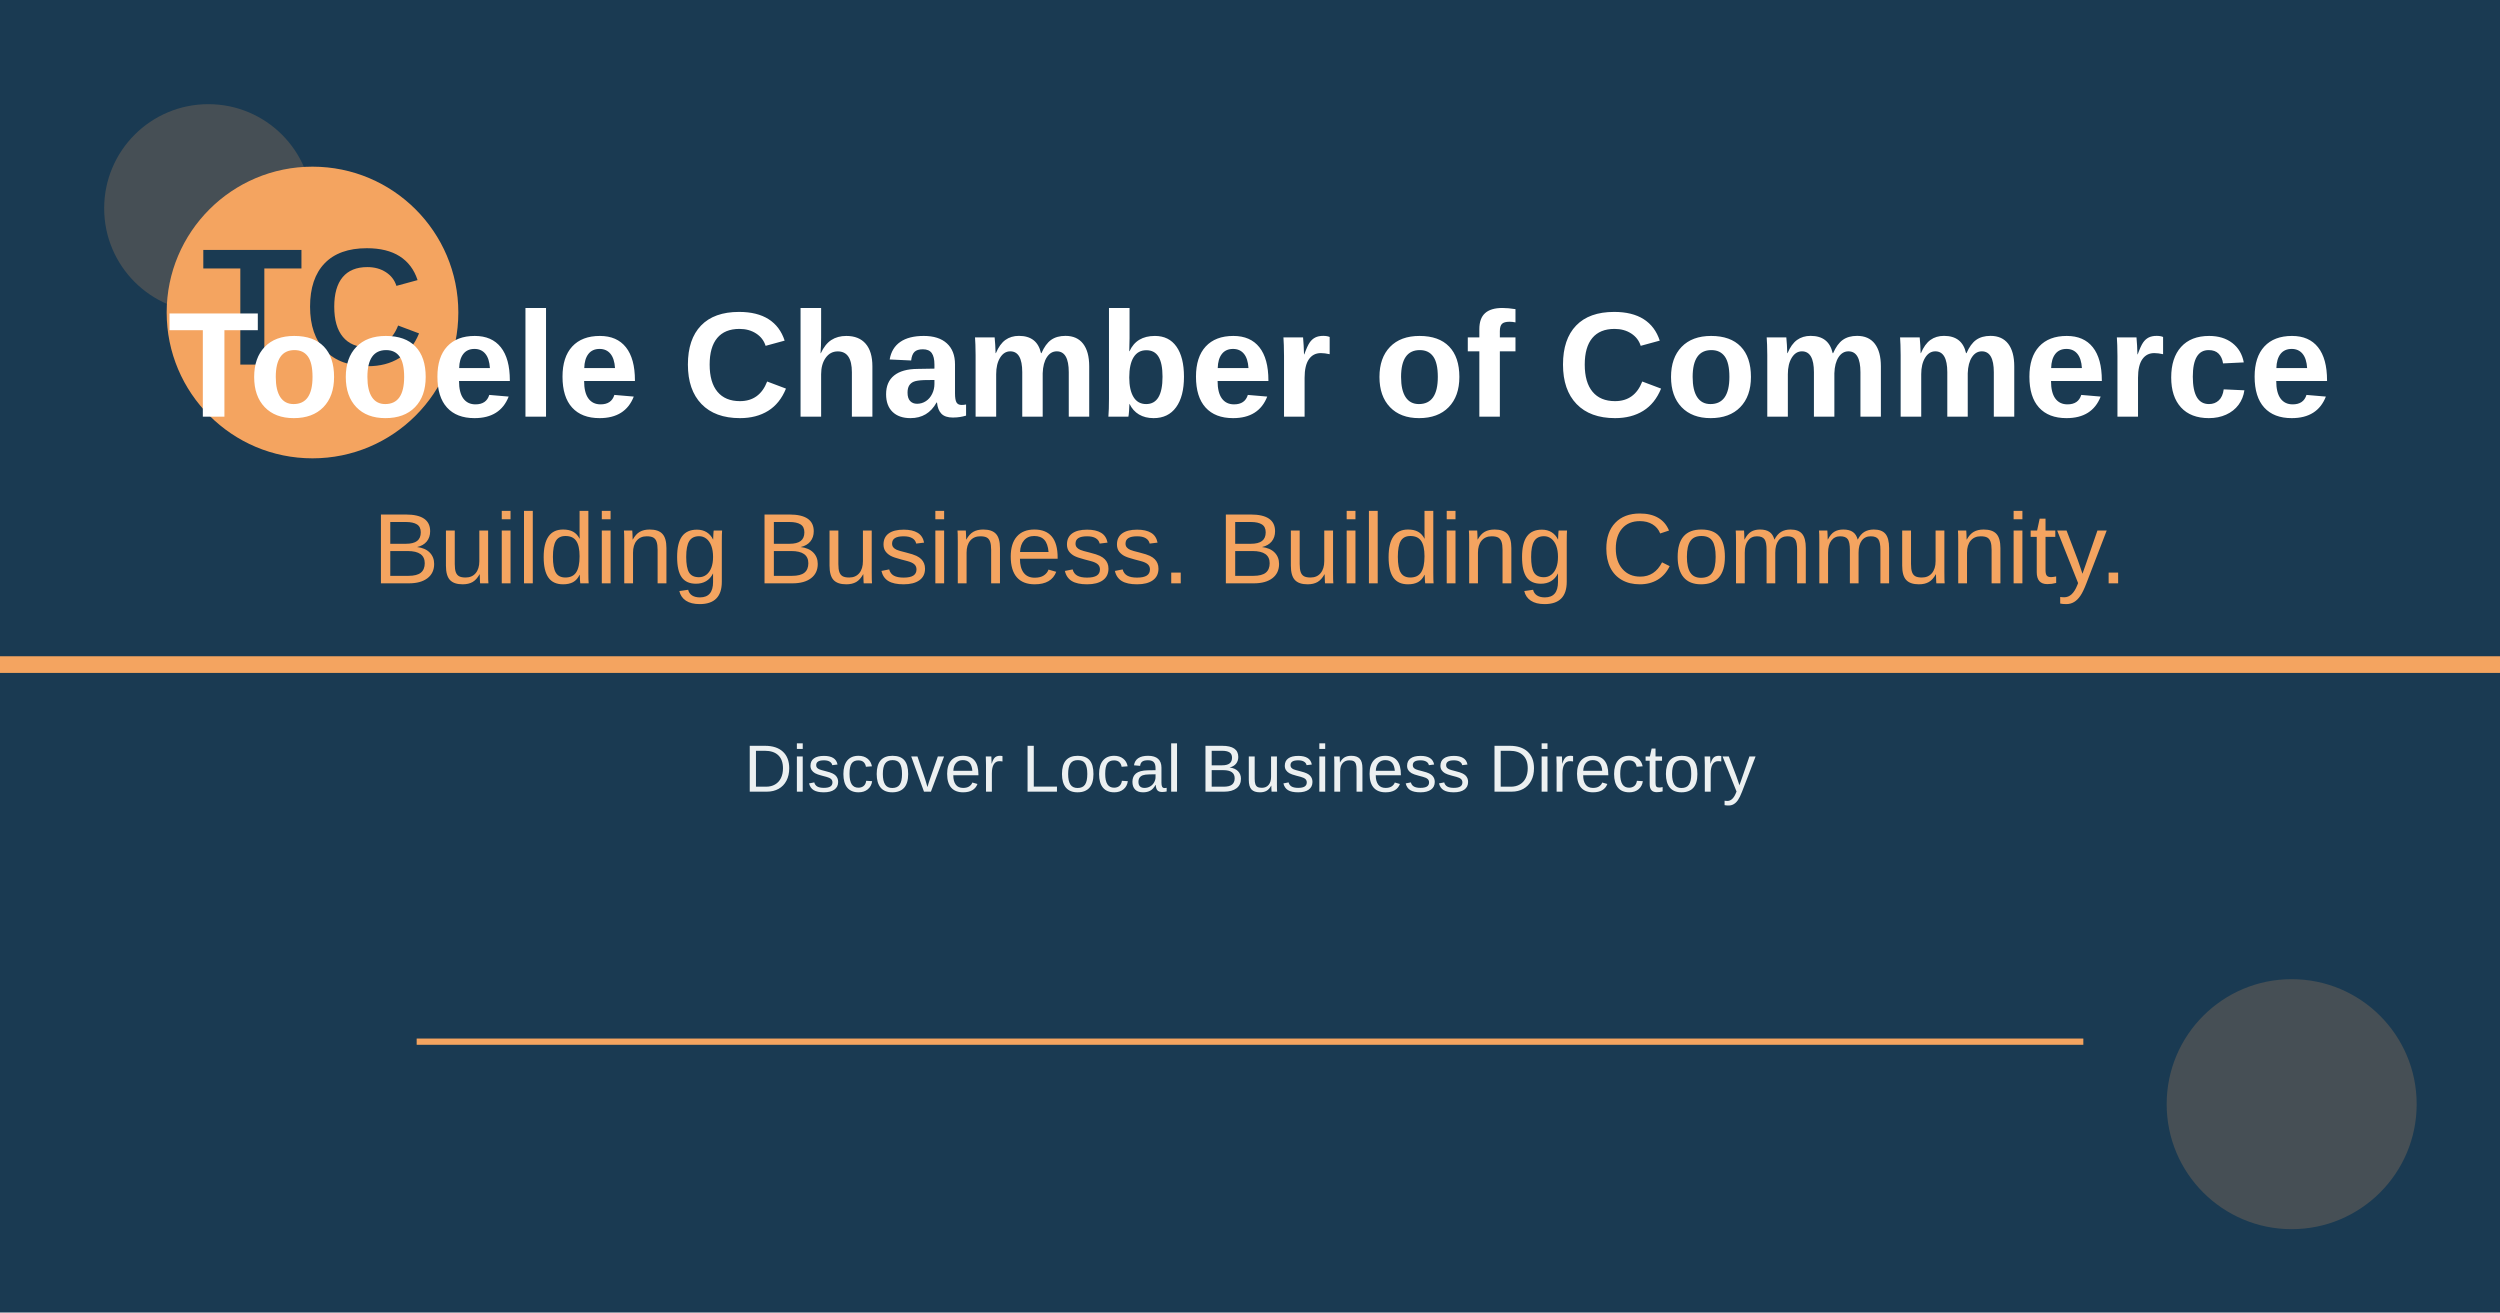
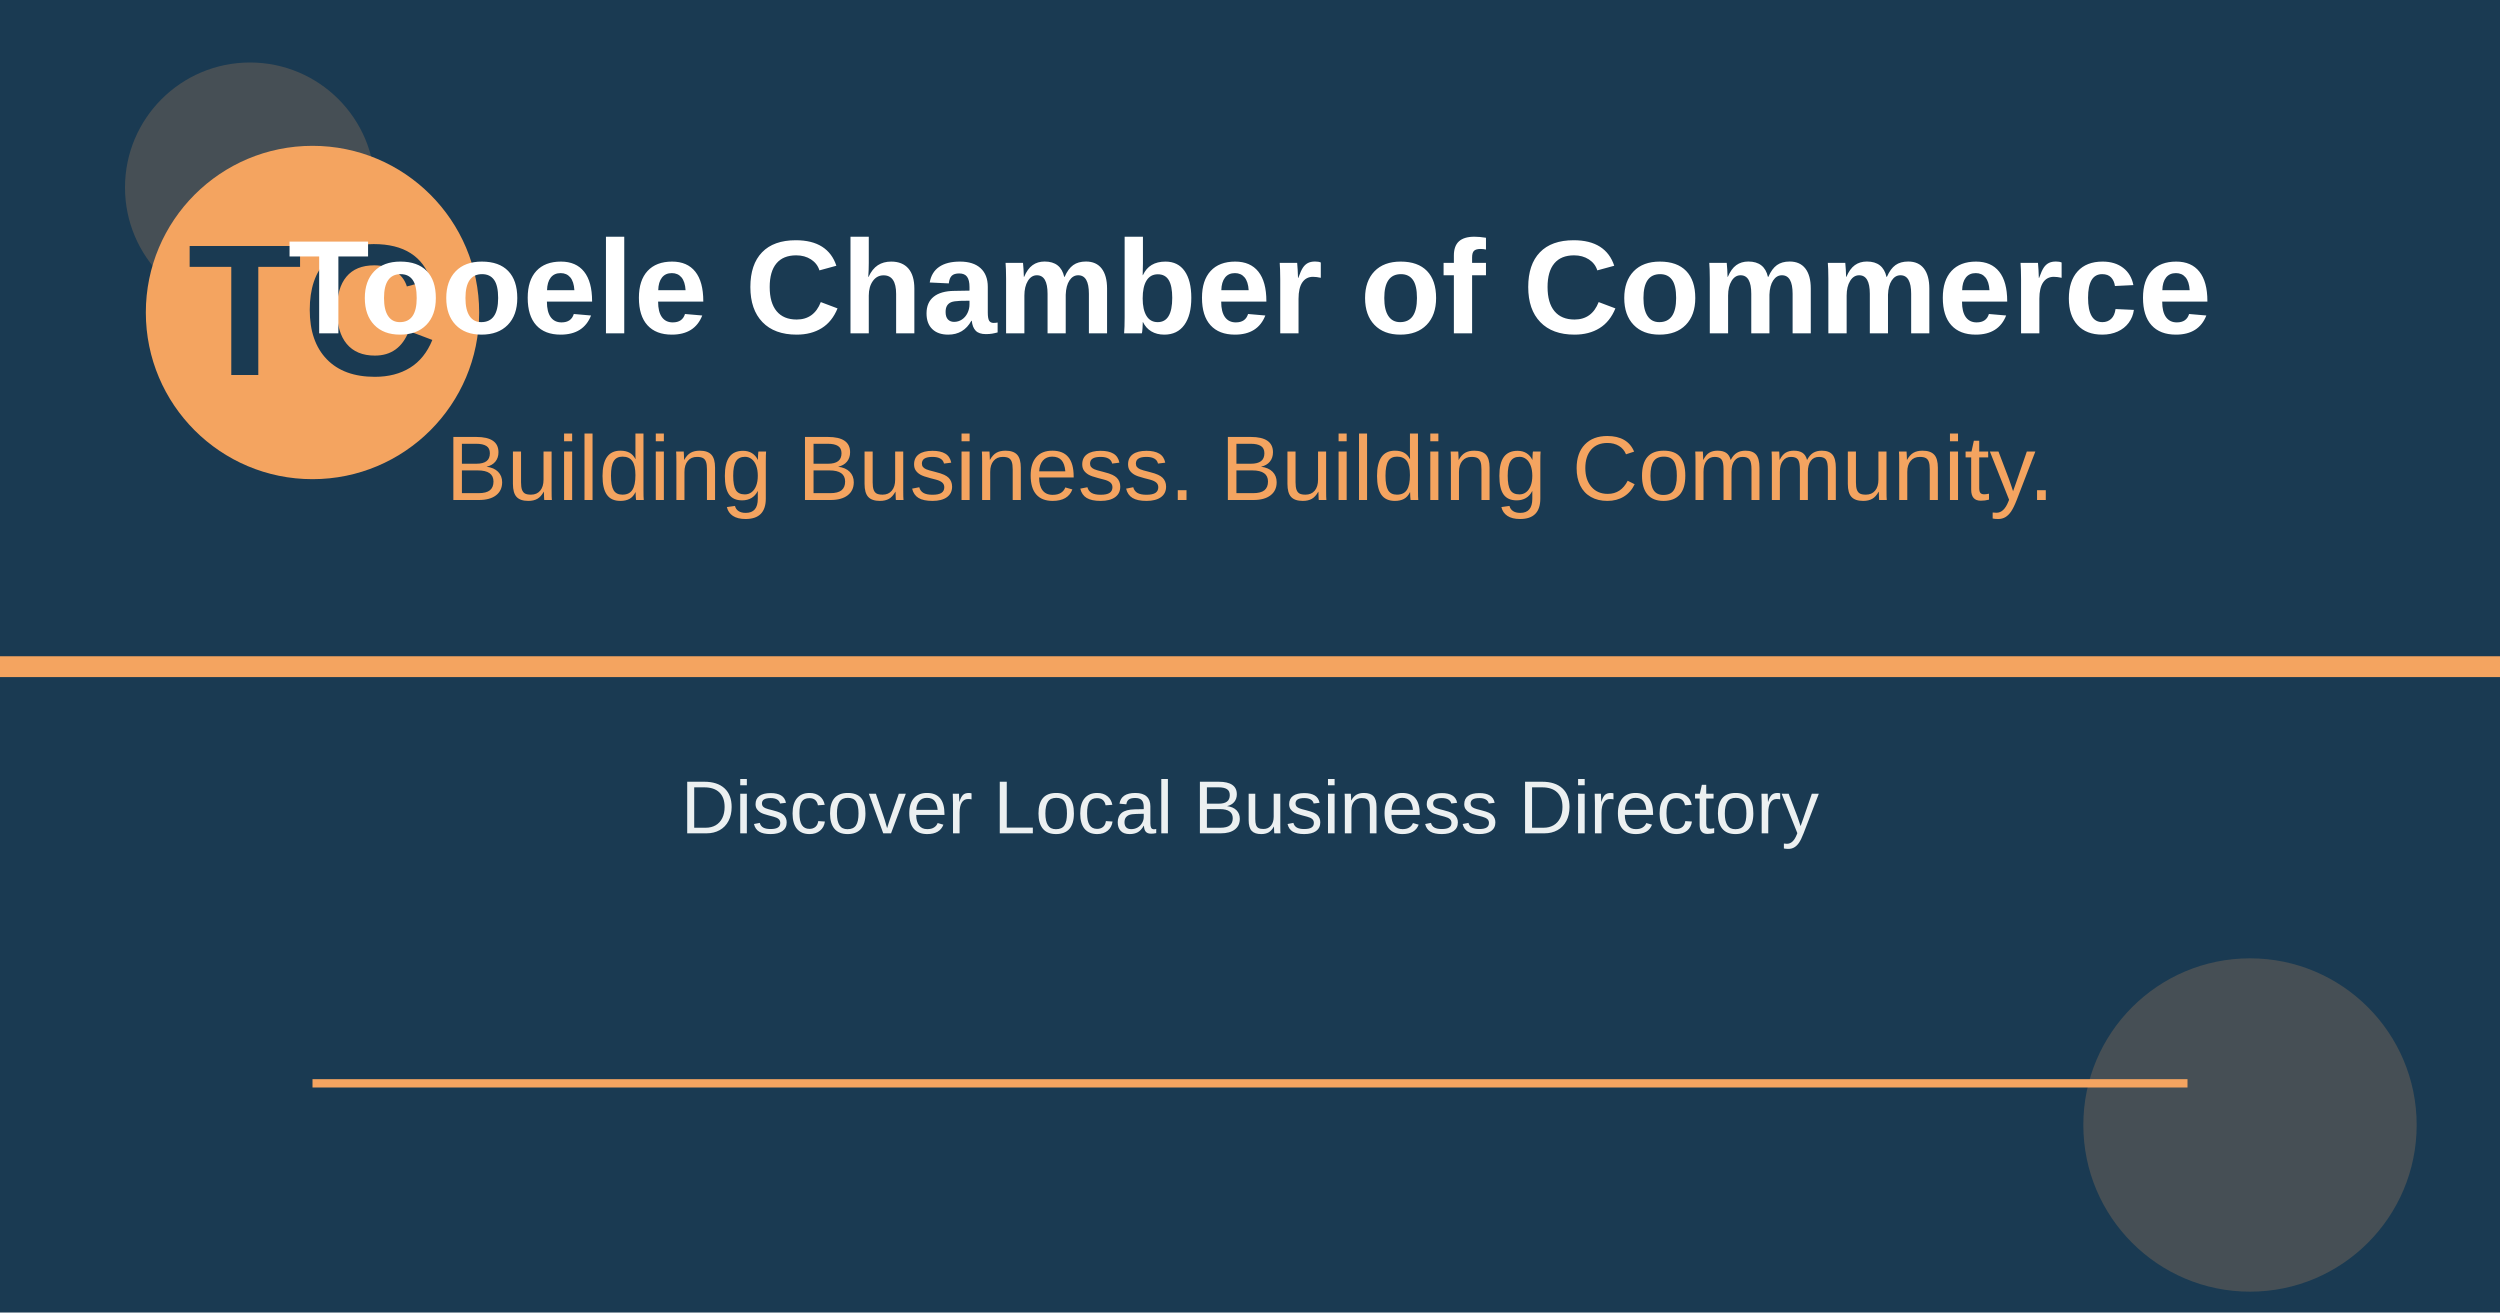
- <svg xmlns="http://www.w3.org/2000/svg" viewBox="0 0 1200 630">
+ <svg xmlns="http://www.w3.org/2000/svg" viewBox="0 0 1200 630" width="1200" height="630">
  <rect width="1200" height="630" fill="#1a3a52" />
-   <rect width="1200" height="8" y="315" fill="#f4a460" />
-   <circle cx="100" cy="100" r="50" fill="#f4a460" opacity="0.2" />
-   <circle cx="1100" cy="530" r="60" fill="#f4a460" opacity="0.2" />
-   <circle cx="150" cy="150" r="70" fill="#f4a460" />
-   <text x="150" y="175" font-size="80" text-anchor="middle" fill="#1a3a52" font-weight="bold" font-family="Arial, sans-serif">TC</text>
-   <text x="600" y="200" font-size="72" text-anchor="middle" fill="#ffffff" font-weight="bold" font-family="Arial, sans-serif">
+   <rect width="1200" height="10" y="315" fill="#f4a460" />
+   <circle cx="120" cy="90" r="60" fill="#f4a460" opacity="0.2" />
+   <circle cx="1080" cy="540" r="80" fill="#f4a460" opacity="0.2" />
+   <circle cx="150" cy="150" r="80" fill="#f4a460" />
+   <text x="150" y="180" font-size="90" text-anchor="middle" fill="#1a3a52" font-weight="bold" font-family="Arial, sans-serif">TC</text>
+   <text x="600" y="160" font-size="64" text-anchor="middle" fill="#ffffff" font-weight="bold" font-family="Arial, sans-serif">
    Tooele Chamber of Commerce
  </text>
-   <text x="600" y="280" font-size="48" text-anchor="middle" fill="#f4a460" font-family="Arial, sans-serif">
+   <text x="600" y="240" font-size="44" text-anchor="middle" fill="#f4a460" font-family="Arial, sans-serif">
    Building Business. Building Community.
  </text>
-   <text x="600" y="380" font-size="32" text-anchor="middle" fill="#ecf0f1" font-family="Arial, sans-serif">
+   <text x="600" y="400" font-size="36" text-anchor="middle" fill="#ecf0f1" font-family="Arial, sans-serif">
    Discover Local Business Directory
  </text>
-   <line x1="200" y1="500" x2="1000" y2="500" stroke="#f4a460" stroke-width="3" />
+   <line x1="150" y1="520" x2="1050" y2="520" stroke="#f4a460" stroke-width="4" />
</svg>
